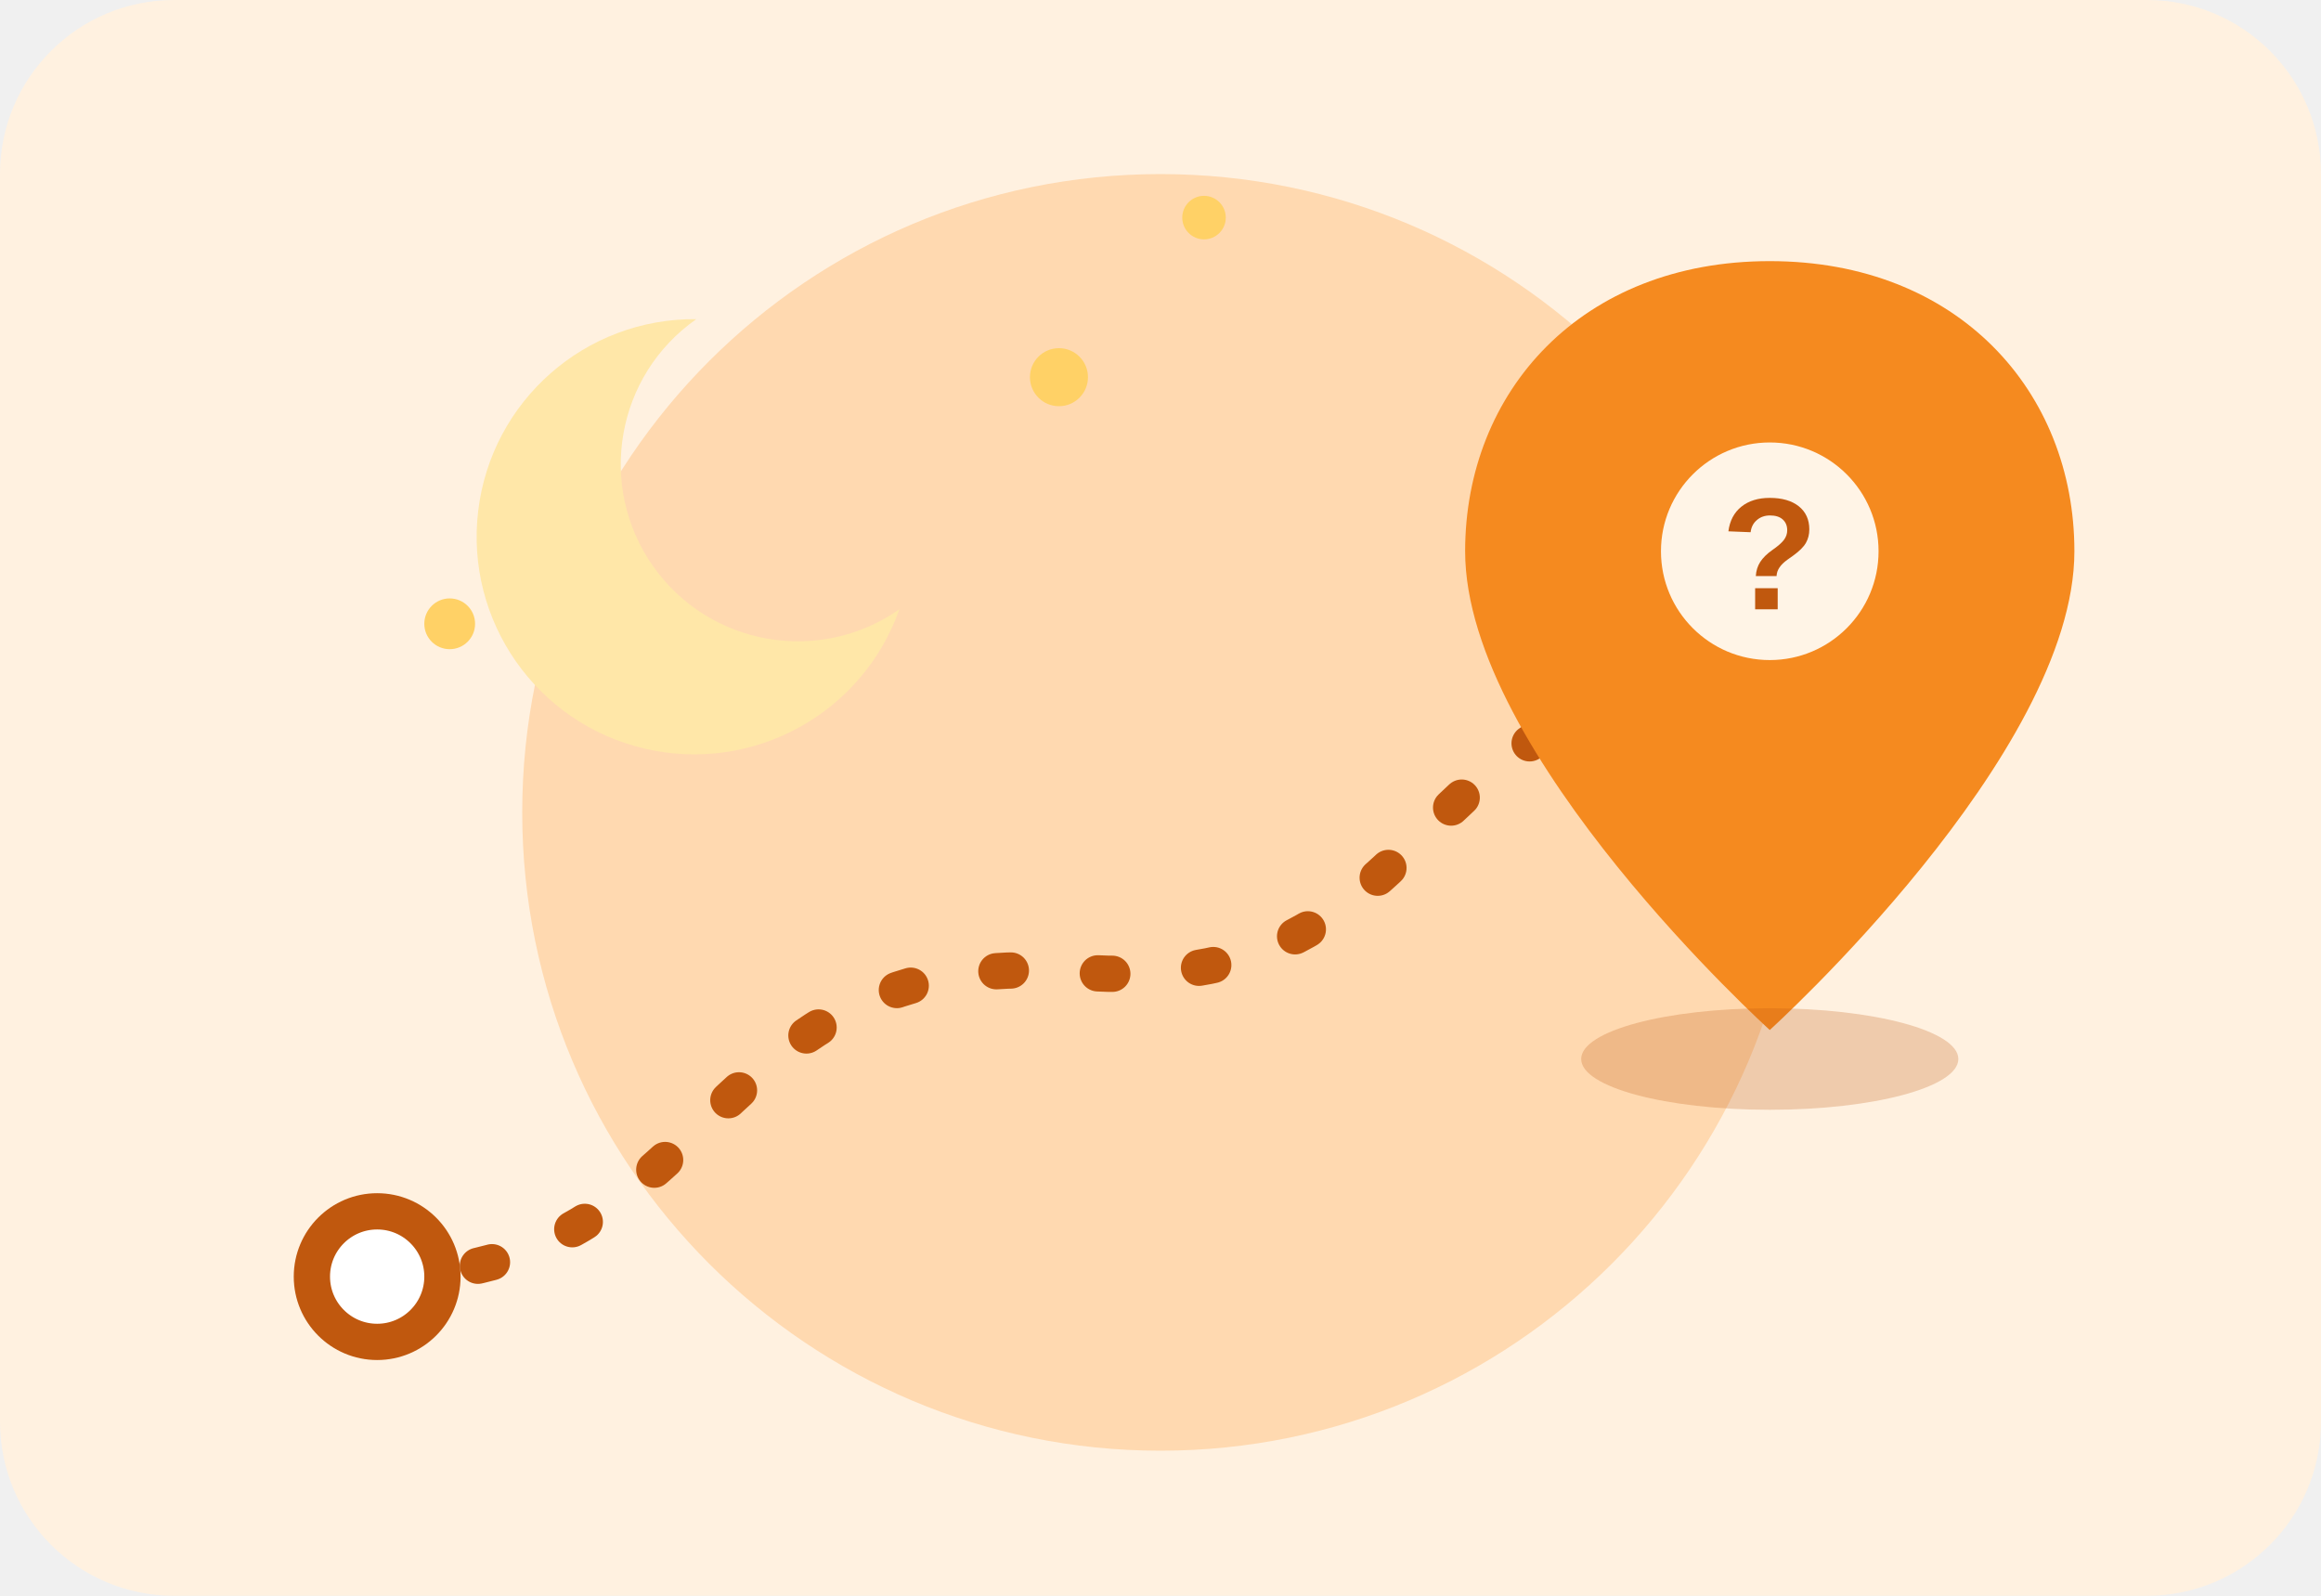
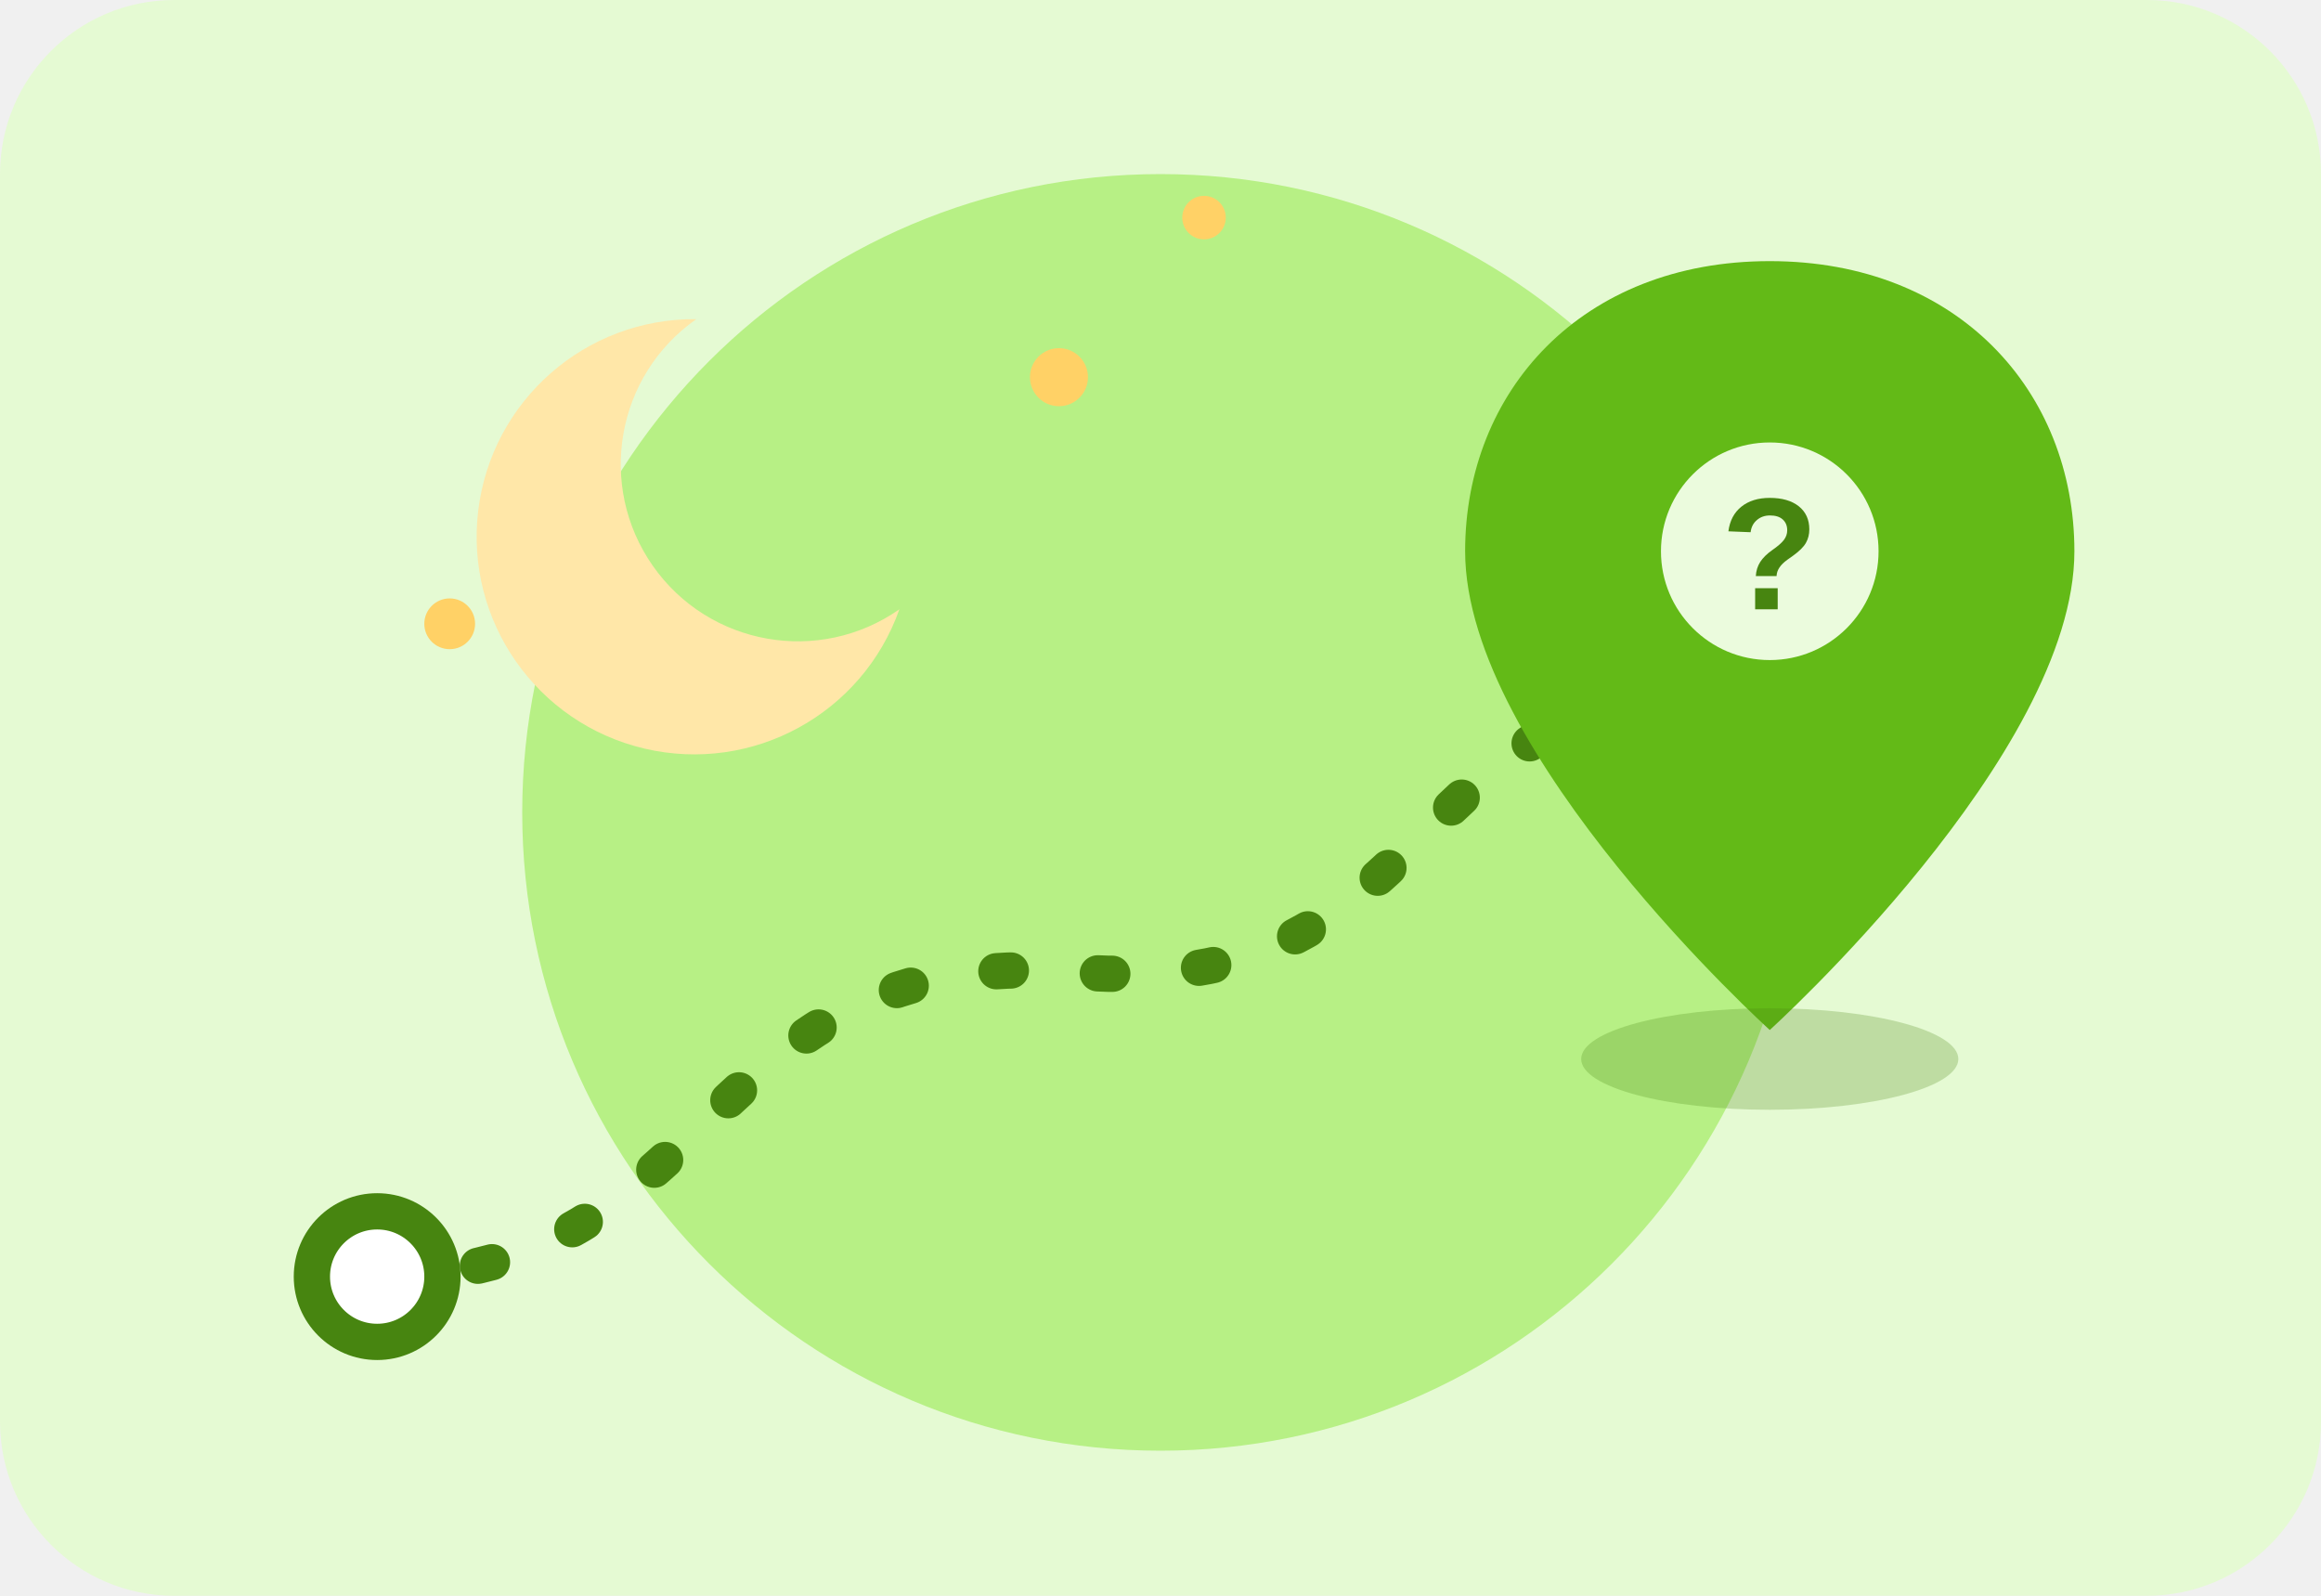
<svg xmlns="http://www.w3.org/2000/svg" viewBox="0 0 320 220" role="img" aria-label="Penanda lokasi, jalan putus-putus, dan bulan malam">
-   <rect width="320" height="220" rx="24" fill="#fff1e0" />
-   <circle cx="160" cy="112" r="88" fill="#ffd9b0" />
-   <path d="M52 176 C100 176 96 130 148 134 C200 138 190 96 244 92" fill="none" stroke="#c0580e" stroke-width="5" stroke-linecap="round" stroke-dasharray="2 12" />
-   <circle cx="52" cy="176" r="9" fill="#fff" stroke="#c0580e" stroke-width="5" />
-   <path d="M244 36 c-26 0 -42 18 -42 40 c0 28 42 66 42 66 s42 -38 42 -66 c0 -22 -16 -40 -42 -40z" fill="#f58a1f" />
-   <circle cx="244" cy="76" r="15" fill="#fff4e6" />
-   <text x="244" y="84" font-family="Arial, sans-serif" font-size="22" font-weight="800" text-anchor="middle" fill="#c0580e">?</text>
+   <rect width="320" height="220" rx="24" fill="#e5fad3" />
+   <circle cx="160" cy="112" r="88" fill="#b7f085" />
+   <path d="M52 176 C100 176 96 130 148 134 C200 138 190 96 244 92" fill="none" stroke="#478510" stroke-width="5" stroke-linecap="round" stroke-dasharray="2 12" />
+   <circle cx="52" cy="176" r="9" fill="#fff" stroke="#478510" stroke-width="5" />
+   <path d="M244 36 c-26 0 -42 18 -42 40 c0 28 42 66 42 66 s42 -38 42 -66 c0 -22 -16 -40 -42 -40z" fill="#63ba17" />
+   <circle cx="244" cy="76" r="15" fill="#ebfbdd" />
+   <text x="244" y="84" font-family="Arial, sans-serif" font-size="22" font-weight="800" text-anchor="middle" fill="#478510">?</text>
  <path d="M96 44 a30 30 0 1 0 28 40 a24 24 0 1 1 -28 -40z" fill="#ffe7a8" />
  <g fill="#ffd166">
    <circle cx="146" cy="52" r="4" />
    <circle cx="166" cy="30" r="3" />
    <circle cx="62" cy="86" r="3.5" />
  </g>
-   <ellipse cx="244" cy="146" rx="26" ry="7" fill="#c0580e" opacity=".25" />
+   <ellipse cx="244" cy="146" rx="26" ry="7" fill="#478510" opacity=".25" />
</svg>
